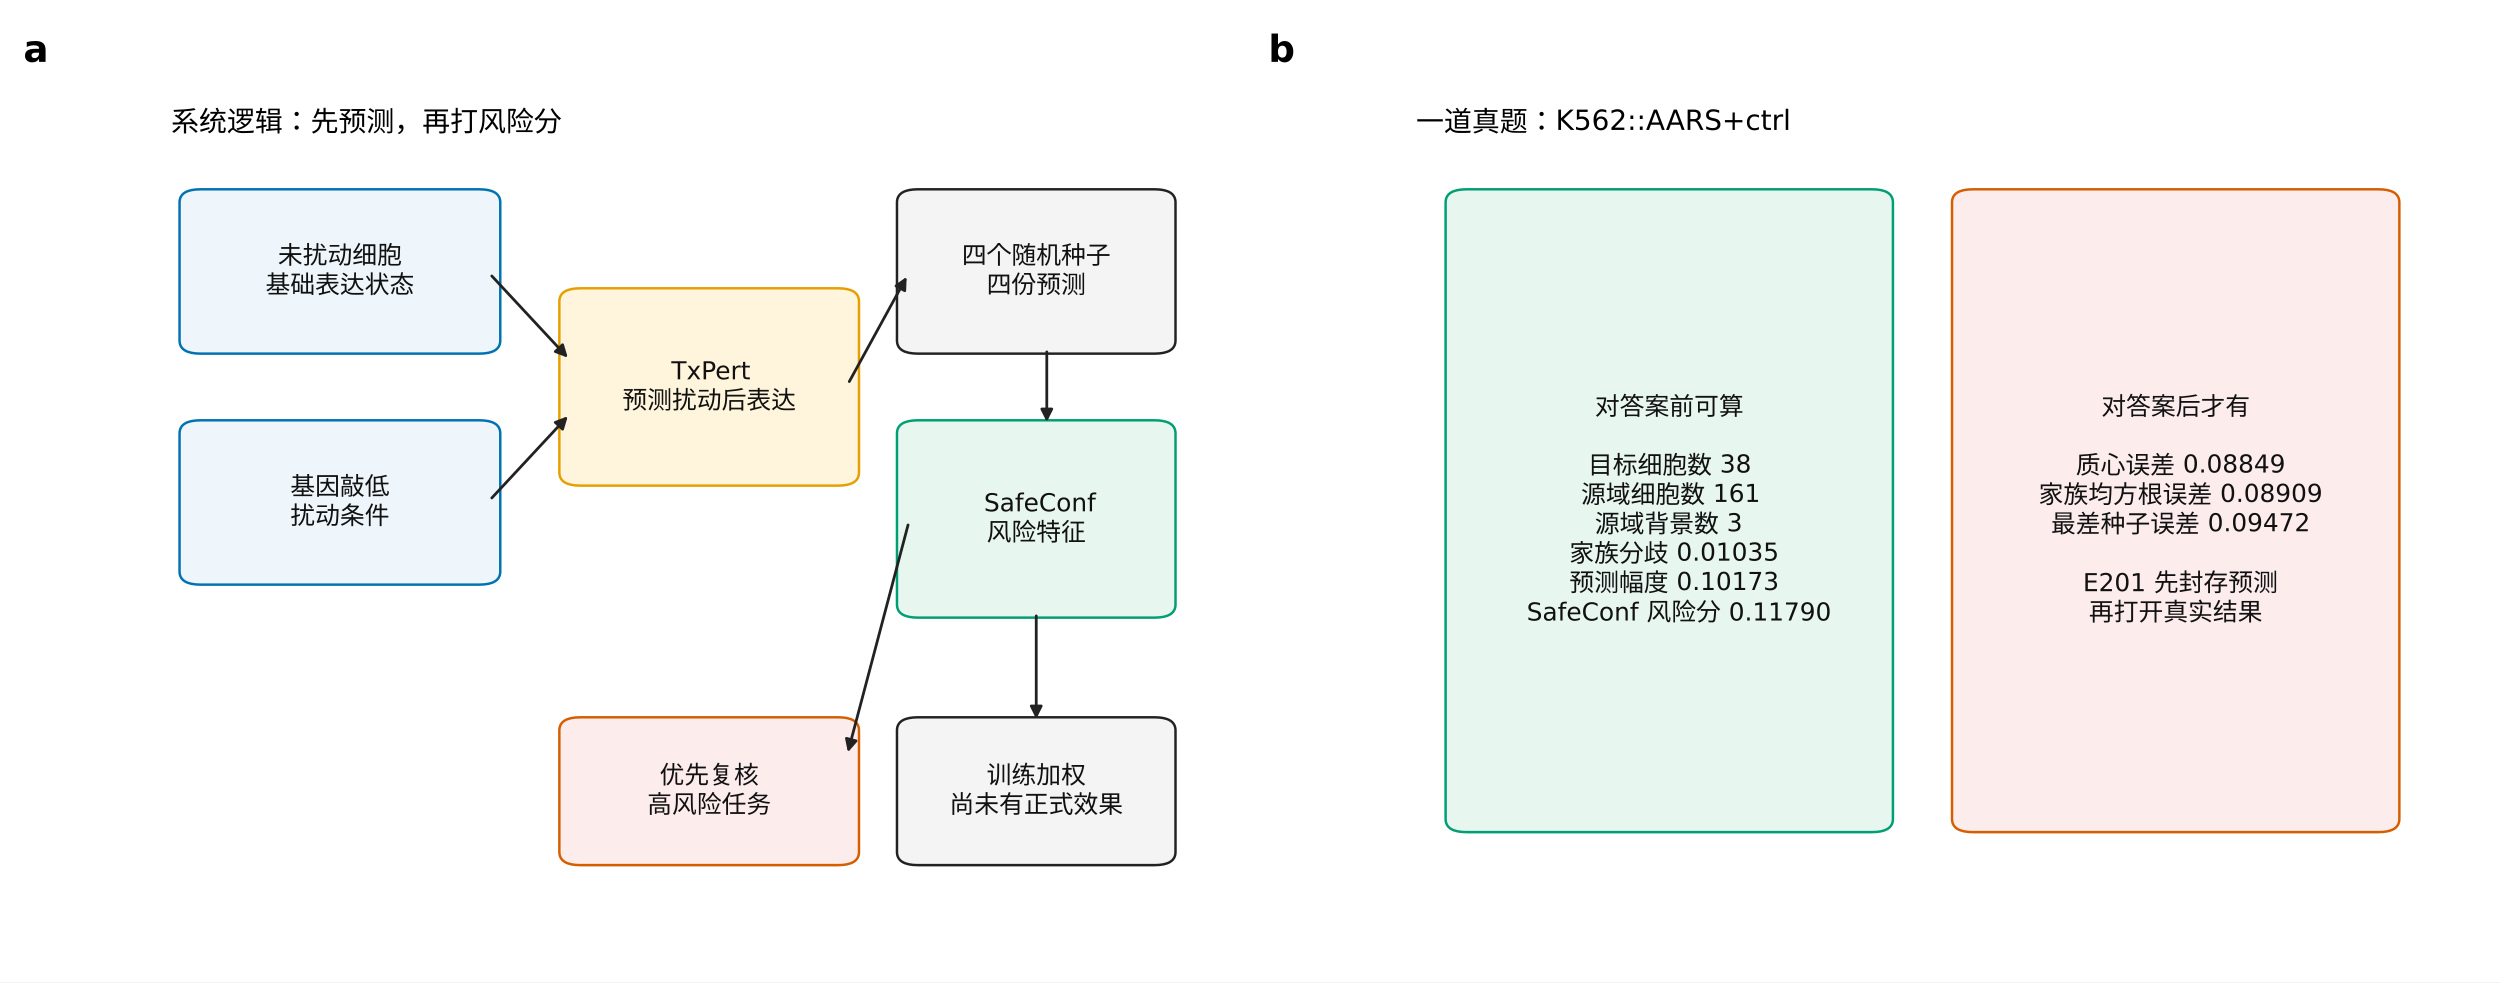
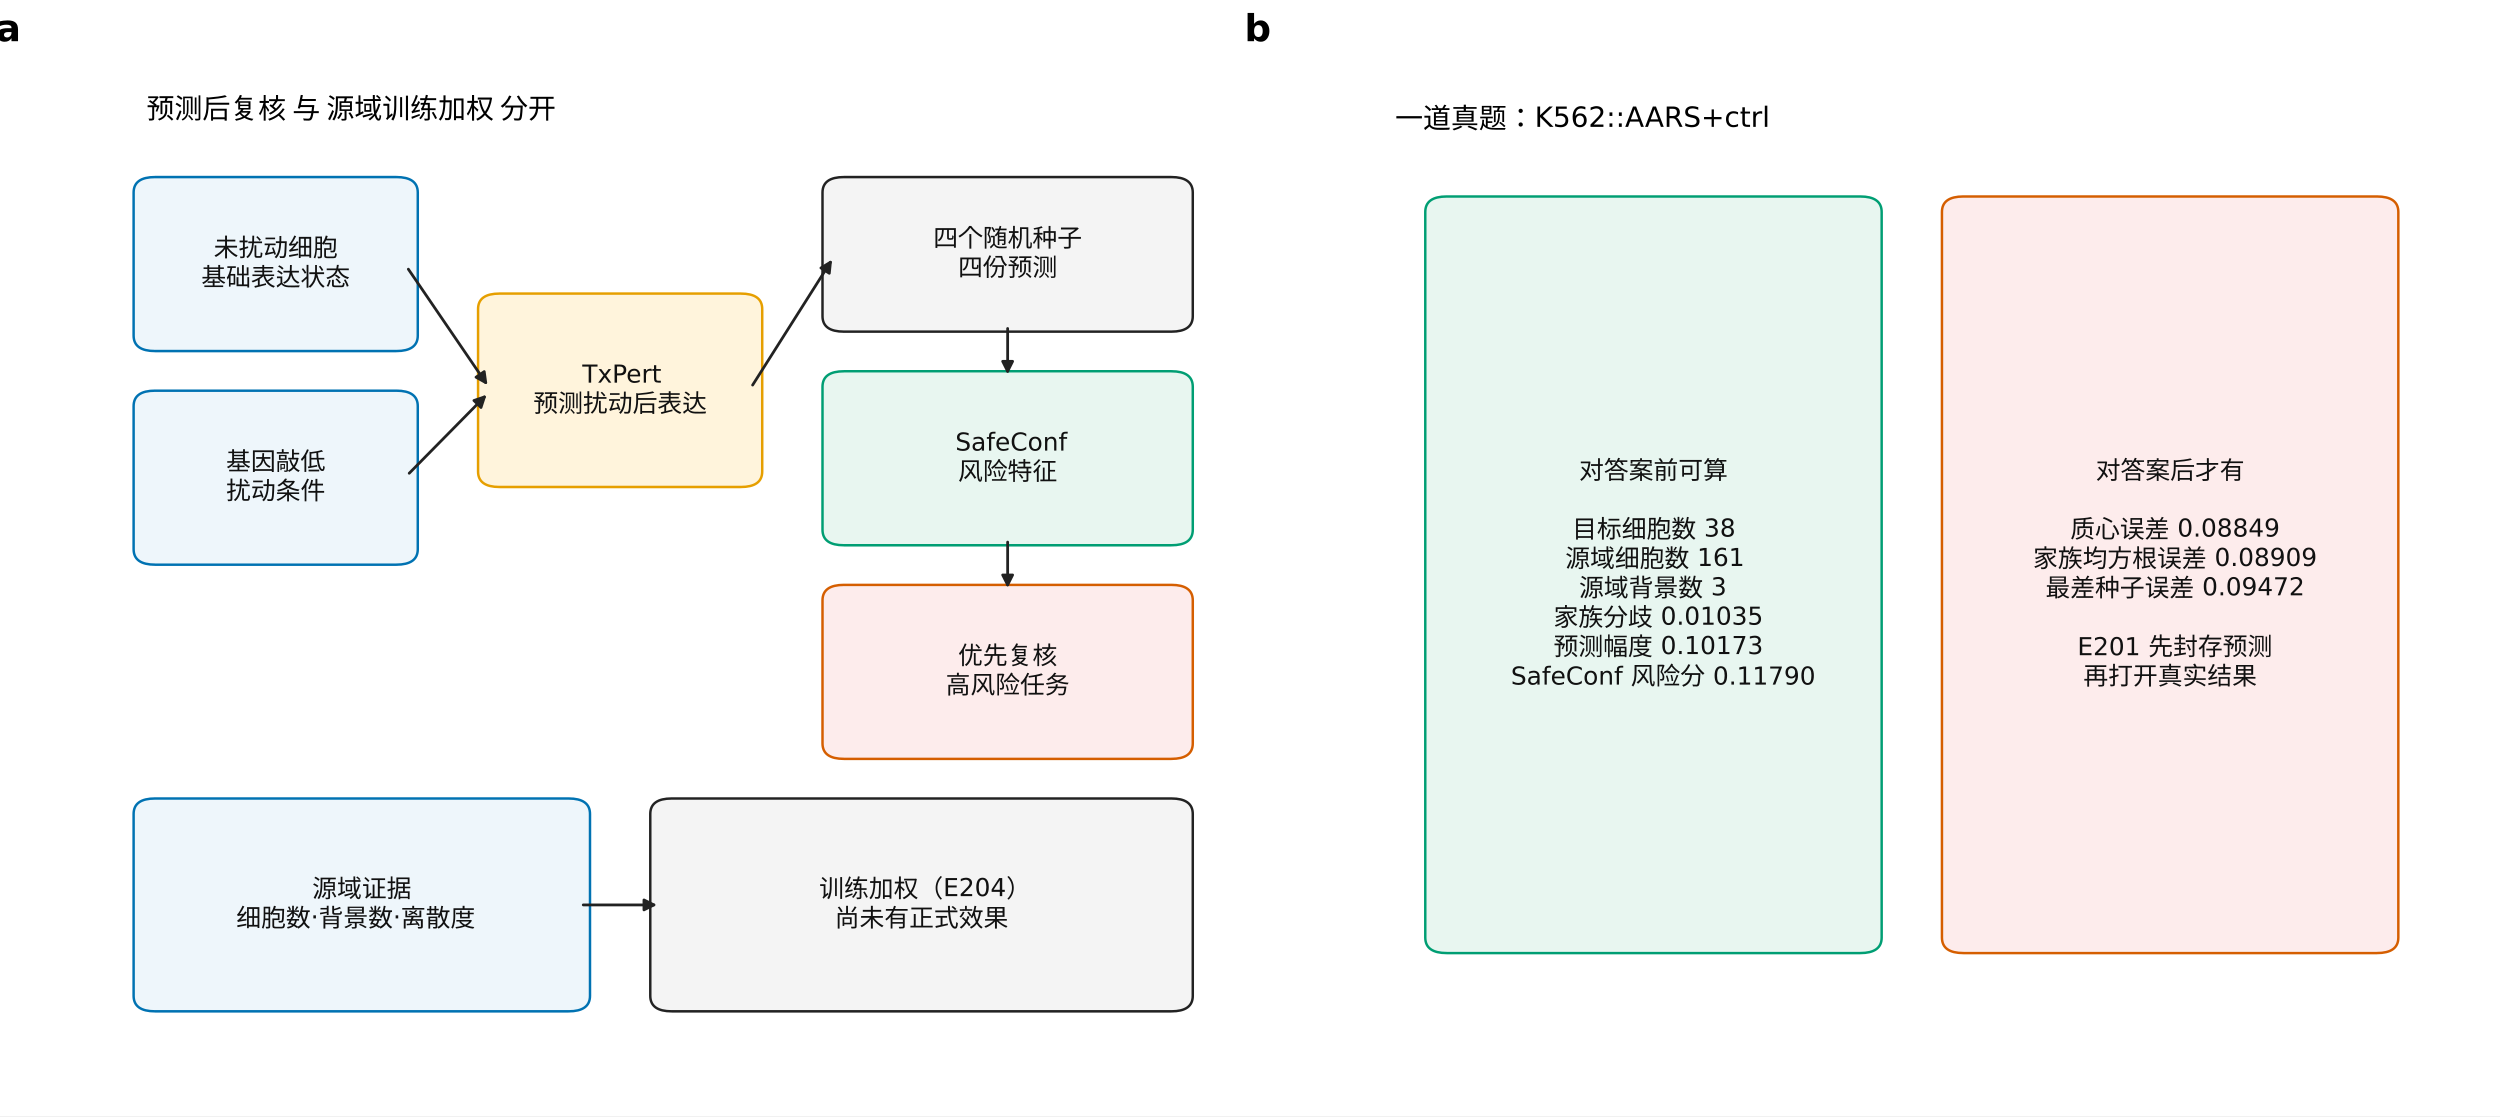
- <svg xmlns="http://www.w3.org/2000/svg" width="806.4pt" height="316.8pt" viewBox="0 0 806.4 316.8" version="1.1">
+ <svg xmlns="http://www.w3.org/2000/svg" width="806.4pt" height="360pt" viewBox="0 0 806.4 360" version="1.1">
  <defs>
    <style type="text/css">*{stroke-linejoin: round; stroke-linecap: butt}</style>
  </defs>
  <g id="figure_1">
    <g id="patch_1">
-       <path d="M 0 316.8  L 806.4 316.8  L 806.4 0  L 0 0  z " style="fill: #ffffff" />
+       <path d="M 0 360  L 806.4 360  L 806.4 0  L 0 0  z " style="fill: #ffffff" />
    </g>
    <g id="axes_1">
      <g id="patch_2">
-         <path d="M 64.719 114.068  L 154.562 114.068  Q 161.369 114.068 161.369 109.81  L 161.369 65.317  Q 161.369 61.059 154.562 61.059  L 64.719 61.059  Q 57.913 61.059 57.913 65.317  L 57.913 109.81  Q 57.913 114.068 64.719 114.068  z " clip-path="url(#pf88df13765)" style="fill: #eef6fb; stroke: #0072b2; stroke-width: 0.8; stroke-linejoin: miter" />
+         <path d="M 50.042 113.239  L 127.814 113.239  Q 134.758 113.239 134.758 108.228  L 134.758 62.124  Q 134.758 57.113 127.814 57.113  L 50.042 57.113  Q 43.098 57.113 43.098 62.124  L 43.098 108.228  Q 43.098 113.239 50.042 113.239  z " clip-path="url(#p392f9c5b22)" style="fill: #eef6fb; stroke: #0072b2; stroke-width: 0.8; stroke-linejoin: miter" />
      </g>
      <g id="patch_3">
-         <path d="M 64.719 188.58  L 154.562 188.58  Q 161.369 188.58 161.369 184.322  L 161.369 139.828  Q 161.369 135.57 154.562 135.57  L 64.719 135.57  Q 57.913 135.57 57.913 139.828  L 57.913 184.322  Q 57.913 188.58 64.719 188.58  z " clip-path="url(#pf88df13765)" style="fill: #eef6fb; stroke: #0072b2; stroke-width: 0.8; stroke-linejoin: miter" />
+         <path d="M 50.042 182.143  L 127.814 182.143  Q 134.758 182.143 134.758 177.132  L 134.758 131.028  Q 134.758 126.017 127.814 126.017  L 50.042 126.017  Q 43.098 126.017 43.098 131.028  L 43.098 177.132  Q 43.098 182.143 50.042 182.143  z " clip-path="url(#p392f9c5b22)" style="fill: #eef6fb; stroke: #0072b2; stroke-width: 0.8; stroke-linejoin: miter" />
      </g>
      <g id="patch_4">
-         <path d="M 187.233 156.646  L 270.27 156.646  Q 277.076 156.646 277.076 152.388  L 277.076 97.25  Q 277.076 92.992 270.27 92.992  L 187.233 92.992  Q 180.426 92.992 180.426 97.25  L 180.426 152.388  Q 180.426 156.646 187.233 156.646  z " clip-path="url(#pf88df13765)" style="fill: #fff4dc; stroke: #e69f00; stroke-width: 0.8; stroke-linejoin: miter" />
+         <path d="M 161.146 157.087  L 238.918 157.087  Q 245.862 157.087 245.862 152.076  L 245.862 99.708  Q 245.862 94.697 238.918 94.697  L 161.146 94.697  Q 154.202 94.697 154.202 99.708  L 154.202 152.076  Q 154.202 157.087 161.146 157.087  z " clip-path="url(#p392f9c5b22)" style="fill: #fff4dc; stroke: #e69f00; stroke-width: 0.8; stroke-linejoin: miter" />
      </g>
      <g id="patch_5">
-         <path d="M 296.134 114.068  L 372.364 114.068  Q 379.171 114.068 379.171 109.81  L 379.171 65.317  Q 379.171 61.059 372.364 61.059  L 296.134 61.059  Q 289.327 61.059 289.327 65.317  L 289.327 109.81  Q 289.327 114.068 296.134 114.068  z " clip-path="url(#pf88df13765)" style="fill: #f4f4f4; stroke: #222222; stroke-width: 0.8; stroke-linejoin: miter" />
+         <path d="M 272.25 106.975  L 377.798 106.975  Q 384.742 106.975 384.742 101.964  L 384.742 62.124  Q 384.742 57.113 377.798 57.113  L 272.25 57.113  Q 265.306 57.113 265.306 62.124  L 265.306 101.964  Q 265.306 106.975 272.25 106.975  z " clip-path="url(#p392f9c5b22)" style="fill: #f4f4f4; stroke: #222222; stroke-width: 0.8; stroke-linejoin: miter" />
      </g>
      <g id="patch_6">
-         <path d="M 296.134 199.224  L 372.364 199.224  Q 379.171 199.224 379.171 194.966  L 379.171 139.828  Q 379.171 135.57 372.364 135.57  L 296.134 135.57  Q 289.327 135.57 289.327 139.828  L 289.327 194.966  Q 289.327 199.224 296.134 199.224  z " clip-path="url(#pf88df13765)" style="fill: #e8f6f0; stroke: #009e73; stroke-width: 0.8; stroke-linejoin: miter" />
+         <path d="M 272.25 175.879  L 377.798 175.879  Q 384.742 175.879 384.742 170.868  L 384.742 124.764  Q 384.742 119.753 377.798 119.753  L 272.25 119.753  Q 265.306 119.753 265.306 124.764  L 265.306 170.868  Q 265.306 175.879 272.25 175.879  z " clip-path="url(#p392f9c5b22)" style="fill: #e8f6f0; stroke: #009e73; stroke-width: 0.8; stroke-linejoin: miter" />
      </g>
      <g id="patch_7">
-         <path d="M 187.233 279.058  L 270.27 279.058  Q 277.076 279.058 277.076 274.8  L 277.076 235.628  Q 277.076 231.37 270.27 231.37  L 187.233 231.37  Q 180.426 231.37 180.426 235.628  L 180.426 274.8  Q 180.426 279.058 187.233 279.058  z " clip-path="url(#pf88df13765)" style="fill: #fdecec; stroke: #d55e00; stroke-width: 0.8; stroke-linejoin: miter" />
+         <path d="M 272.25 244.783  L 377.798 244.783  Q 384.742 244.783 384.742 239.772  L 384.742 193.668  Q 384.742 188.657 377.798 188.657  L 272.25 188.657  Q 265.306 188.657 265.306 193.668  L 265.306 239.772  Q 265.306 244.783 272.25 244.783  z " clip-path="url(#p392f9c5b22)" style="fill: #fdecec; stroke: #d55e00; stroke-width: 0.8; stroke-linejoin: miter" />
      </g>
      <g id="patch_8">
-         <path d="M 296.134 279.058  L 372.364 279.058  Q 379.171 279.058 379.171 274.8  L 379.171 235.628  Q 379.171 231.37 372.364 231.37  L 296.134 231.37  Q 289.327 231.37 289.327 235.628  L 289.327 274.8  Q 289.327 279.058 296.134 279.058  z " clip-path="url(#pf88df13765)" style="fill: #f4f4f4; stroke: #222222; stroke-width: 0.8; stroke-linejoin: miter" />
+         <path d="M 50.042 326.215  L 183.366 326.215  Q 190.31 326.215 190.31 321.204  L 190.31 262.572  Q 190.31 257.561 183.366 257.561  L 50.042 257.561  Q 43.098 257.561 43.098 262.572  L 43.098 321.204  Q 43.098 326.215 50.042 326.215  z " clip-path="url(#p392f9c5b22)" style="fill: #eef6fb; stroke: #0072b2; stroke-width: 0.8; stroke-linejoin: miter" />
      </g>
      <g id="patch_9">
-         <path d="M 158.644 89.025  Q 170.897 102.199 182.464 114.636  " clip-path="url(#pf88df13765)" style="fill: none; stroke: #222222; stroke-width: 0.9; stroke-linecap: round" />
-         <path d="M 181.456 111.203  L 182.464 114.636  L 179.113 113.382  z " clip-path="url(#pf88df13765)" style="fill: #222222; stroke: #222222; stroke-width: 0.9; stroke-linecap: round" />
+         <path d="M 216.698 326.215  L 377.798 326.215  Q 384.742 326.215 384.742 321.204  L 384.742 262.572  Q 384.742 257.561 377.798 257.561  L 216.698 257.561  Q 209.754 257.561 209.754 262.572  L 209.754 321.204  Q 209.754 326.215 216.698 326.215  z " clip-path="url(#p392f9c5b22)" style="fill: #f4f4f4; stroke: #222222; stroke-width: 0.8; stroke-linejoin: miter" />
      </g>
      <g id="patch_10">
-         <path d="M 158.644 160.613  Q 170.897 147.44 182.464 135.003  " clip-path="url(#pf88df13765)" style="fill: none; stroke: #222222; stroke-width: 0.9; stroke-linecap: round" />
-         <path d="M 179.113 136.256  L 182.464 135.003  L 181.456 138.435  z " clip-path="url(#pf88df13765)" style="fill: #222222; stroke: #222222; stroke-width: 0.9; stroke-linecap: round" />
+         <path d="M 131.719 86.829  Q 144.48 105.534 156.674 123.408  " clip-path="url(#p392f9c5b22)" style="fill: none; stroke: #222222; stroke-width: 0.9; stroke-linecap: round" />
+         <path d="M 156.192 119.863  L 156.674 123.408  L 153.549 121.667  z " clip-path="url(#p392f9c5b22)" style="fill: #222222; stroke: #222222; stroke-width: 0.9; stroke-linecap: round" />
      </g>
      <g id="patch_11">
-         <path d="M 273.953 123.066  Q 283.201 106.192 291.966 90.201  " clip-path="url(#pf88df13765)" style="fill: none; stroke: #222222; stroke-width: 0.9; stroke-linecap: round" />
-         <path d="M 289.025 92.238  L 291.966 90.201  L 291.831 93.776  z " clip-path="url(#pf88df13765)" style="fill: #222222; stroke: #222222; stroke-width: 0.9; stroke-linecap: round" />
+         <path d="M 131.999 152.652  Q 144.48 139.986 156.255 128.036  " clip-path="url(#p392f9c5b22)" style="fill: none; stroke: #222222; stroke-width: 0.9; stroke-linecap: round" />
+         <path d="M 152.869 129.193  L 156.255 128.036  L 155.149 131.439  z " clip-path="url(#p392f9c5b22)" style="fill: #222222; stroke: #222222; stroke-width: 0.9; stroke-linecap: round" />
      </g>
      <g id="patch_12">
-         <path d="M 337.652 113.511  Q 337.652 124.819 337.652 135.121  " clip-path="url(#pf88df13765)" style="fill: none; stroke: #222222; stroke-width: 0.9; stroke-linecap: round" />
-         <path d="M 339.252 131.921  L 337.652 135.121  L 336.052 131.921  z " clip-path="url(#pf88df13765)" style="fill: #222222; stroke: #222222; stroke-width: 0.9; stroke-linecap: round" />
+         <path d="M 242.766 124.203  Q 255.583 103.969 267.863 84.585  " clip-path="url(#p392f9c5b22)" style="fill: none; stroke: #222222; stroke-width: 0.9; stroke-linecap: round" />
+         <path d="M 264.799 86.432  L 267.863 84.585  L 267.502 88.144  z " clip-path="url(#p392f9c5b22)" style="fill: #222222; stroke: #222222; stroke-width: 0.9; stroke-linecap: round" />
      </g>
      <g id="patch_13">
-         <path d="M 292.899 169.333  Q 283.201 205.985 273.761 241.664  " clip-path="url(#pf88df13765)" style="fill: none; stroke: #222222; stroke-width: 0.9; stroke-linecap: round" />
-         <path d="M 276.126 238.979  L 273.761 241.664  L 273.033 238.161  z " clip-path="url(#pf88df13765)" style="fill: #222222; stroke: #222222; stroke-width: 0.9; stroke-linecap: round" />
+         <path d="M 325.024 105.964  Q 325.024 113.363 325.024 119.757  " clip-path="url(#p392f9c5b22)" style="fill: none; stroke: #222222; stroke-width: 0.9; stroke-linecap: round" />
+         <path d="M 326.624 116.557  L 325.024 119.757  L 323.424 116.557  z " clip-path="url(#p392f9c5b22)" style="fill: #222222; stroke: #222222; stroke-width: 0.9; stroke-linecap: round" />
      </g>
      <g id="patch_14">
-         <path d="M 334.249 198.666  Q 334.249 215.295 334.249 230.917  " clip-path="url(#pf88df13765)" style="fill: none; stroke: #222222; stroke-width: 0.9; stroke-linecap: round" />
-         <path d="M 335.849 227.717  L 334.249 230.917  L 332.649 227.717  z " clip-path="url(#pf88df13765)" style="fill: #222222; stroke: #222222; stroke-width: 0.9; stroke-linecap: round" />
+         <path d="M 325.024 174.868  Q 325.024 182.267 325.024 188.661  " clip-path="url(#p392f9c5b22)" style="fill: none; stroke: #222222; stroke-width: 0.9; stroke-linecap: round" />
+         <path d="M 326.624 185.461  L 325.024 188.661  L 323.424 185.461  z " clip-path="url(#p392f9c5b22)" style="fill: #222222; stroke: #222222; stroke-width: 0.9; stroke-linecap: round" />
+       </g>
+       <g id="patch_15">
+         <path d="M 188.141 291.888  Q 200.031 291.888 210.916 291.888  " clip-path="url(#p392f9c5b22)" style="fill: none; stroke: #222222; stroke-width: 0.9; stroke-linecap: round" />
+         <path d="M 207.716 290.288  L 210.916 291.888  L 207.716 293.488  z " clip-path="url(#p392f9c5b22)" style="fill: #222222; stroke: #222222; stroke-width: 0.9; stroke-linecap: round" />
      </g>
      <g id="text_1">
-         <text style="font-weight: 700; font-size: 12px; font-family: 'DejaVu Sans', 'Bitstream Vera Sans', 'Computer Modern Sans Serif', 'Lucida Grande', 'Verdana', 'Geneva', 'Lucid', 'Arial', 'Helvetica', 'Avant Garde', sans-serif; text-anchor: start" x="7.546" y="19.942" transform="rotate(-0 7.546128 19.94229)">a</text>
+         <text style="font-weight: 700; font-size: 12px; font-family: 'DejaVu Sans', 'Bitstream Vera Sans', 'Computer Modern Sans Serif', 'Lucida Grande', 'Verdana', 'Geneva', 'Lucid', 'Arial', 'Helvetica', 'Avant Garde', sans-serif; text-anchor: start" x="-1.344" y="13.295" transform="rotate(-0 -1.344 13.29525)">a</text>
      </g>
      <g id="text_2">
-         <text style="font-size: 9px; font-family: 'DejaVu Sans', 'Bitstream Vera Sans', 'Computer Modern Sans Serif', 'Lucida Grande', 'Verdana', 'Geneva', 'Lucid', 'Arial', 'Helvetica', 'Avant Garde', sans-serif; text-anchor: start" x="55.19" y="42.324" transform="rotate(-0 55.19031 42.32448)">系统逻辑：先预测，再打风险分</text>
+         <text style="font-size: 9px; font-family: 'DejaVu Sans', 'Bitstream Vera Sans', 'Computer Modern Sans Serif', 'Lucida Grande', 'Verdana', 'Geneva', 'Lucid', 'Arial', 'Helvetica', 'Avant Garde', sans-serif; text-anchor: start" x="47.264" y="38.196" transform="rotate(-0 47.264 38.196)">预测后复核 与 源域训练加权 分开</text>
      </g>
      <g id="text_3">
-         <text style="font-size: 8px; font-family: 'DejaVu Sans', 'Bitstream Vera Sans', 'Computer Modern Sans Serif', 'Lucida Grande', 'Verdana', 'Geneva', 'Lucid', 'Arial', 'Helvetica', 'Avant Garde', sans-serif; fill: #111111" transform="translate(89.64081 85.09427)">未扰动细胞</text>
-         <text style="font-size: 8px; font-family: 'DejaVu Sans', 'Bitstream Vera Sans', 'Computer Modern Sans Serif', 'Lucida Grande', 'Verdana', 'Geneva', 'Lucid', 'Arial', 'Helvetica', 'Avant Garde', sans-serif; fill: #111111" transform="translate(85.64081 94.56777)">基础表达状态</text>
+         <text style="font-size: 8px; font-family: 'DejaVu Sans', 'Bitstream Vera Sans', 'Computer Modern Sans Serif', 'Lucida Grande', 'Verdana', 'Geneva', 'Lucid', 'Arial', 'Helvetica', 'Avant Garde', sans-serif; fill: #111111" transform="translate(68.928 82.70675)">未扰动细胞</text>
+         <text style="font-size: 8px; font-family: 'DejaVu Sans', 'Bitstream Vera Sans', 'Computer Modern Sans Serif', 'Lucida Grande', 'Verdana', 'Geneva', 'Lucid', 'Arial', 'Helvetica', 'Avant Garde', sans-serif; fill: #111111" transform="translate(64.928 92.18025)">基础表达状态</text>
      </g>
      <g id="text_4">
-         <text style="font-size: 8px; font-family: 'DejaVu Sans', 'Bitstream Vera Sans', 'Computer Modern Sans Serif', 'Lucida Grande', 'Verdana', 'Geneva', 'Lucid', 'Arial', 'Helvetica', 'Avant Garde', sans-serif; fill: #111111" transform="translate(93.64081 159.6056)">基因敲低</text>
-         <text style="font-size: 8px; font-family: 'DejaVu Sans', 'Bitstream Vera Sans', 'Computer Modern Sans Serif', 'Lucida Grande', 'Verdana', 'Geneva', 'Lucid', 'Arial', 'Helvetica', 'Avant Garde', sans-serif; fill: #111111" transform="translate(93.64081 169.0791)">扰动条件</text>
+         <text style="font-size: 8px; font-family: 'DejaVu Sans', 'Bitstream Vera Sans', 'Computer Modern Sans Serif', 'Lucida Grande', 'Verdana', 'Geneva', 'Lucid', 'Arial', 'Helvetica', 'Avant Garde', sans-serif; fill: #111111" transform="translate(72.928 151.6107)">基因敲低</text>
+         <text style="font-size: 8px; font-family: 'DejaVu Sans', 'Bitstream Vera Sans', 'Computer Modern Sans Serif', 'Lucida Grande', 'Verdana', 'Geneva', 'Lucid', 'Arial', 'Helvetica', 'Avant Garde', sans-serif; fill: #111111" transform="translate(72.928 161.0842)">扰动条件</text>
      </g>
      <g id="text_5">
-         <text style="font-size: 8px; font-family: 'DejaVu Sans', 'Bitstream Vera Sans', 'Computer Modern Sans Serif', 'Lucida Grande', 'Verdana', 'Geneva', 'Lucid', 'Arial', 'Helvetica', 'Avant Garde', sans-serif; fill: #111111" transform="translate(216.555 122.35)">TxPert</text>
-         <text style="font-size: 8px; font-family: 'DejaVu Sans', 'Bitstream Vera Sans', 'Computer Modern Sans Serif', 'Lucida Grande', 'Verdana', 'Geneva', 'Lucid', 'Arial', 'Helvetica', 'Avant Garde', sans-serif; fill: #111111" transform="translate(200.7513 131.8235)">预测扰动后表达</text>
+         <text style="font-size: 8px; font-family: 'DejaVu Sans', 'Bitstream Vera Sans', 'Computer Modern Sans Serif', 'Lucida Grande', 'Verdana', 'Geneva', 'Lucid', 'Arial', 'Helvetica', 'Avant Garde', sans-serif; fill: #111111" transform="translate(187.8357 123.4227)">TxPert</text>
+         <text style="font-size: 8px; font-family: 'DejaVu Sans', 'Bitstream Vera Sans', 'Computer Modern Sans Serif', 'Lucida Grande', 'Verdana', 'Geneva', 'Lucid', 'Arial', 'Helvetica', 'Avant Garde', sans-serif; fill: #111111" transform="translate(172.032 132.8963)">预测扰动后表达</text>
      </g>
      <g id="text_6">
-         <text style="font-size: 8px; font-family: 'DejaVu Sans', 'Bitstream Vera Sans', 'Computer Modern Sans Serif', 'Lucida Grande', 'Verdana', 'Geneva', 'Lucid', 'Arial', 'Helvetica', 'Avant Garde', sans-serif; fill: #111111" transform="translate(310.2491 85.09427)">四个随机种子</text>
-         <text style="font-size: 8px; font-family: 'DejaVu Sans', 'Bitstream Vera Sans', 'Computer Modern Sans Serif', 'Lucida Grande', 'Verdana', 'Geneva', 'Lucid', 'Arial', 'Helvetica', 'Avant Garde', sans-serif; fill: #111111" transform="translate(318.2491 94.56777)">四份预测</text>
+         <text style="font-size: 8px; font-family: 'DejaVu Sans', 'Bitstream Vera Sans', 'Computer Modern Sans Serif', 'Lucida Grande', 'Verdana', 'Geneva', 'Lucid', 'Arial', 'Helvetica', 'Avant Garde', sans-serif; fill: #111111" transform="translate(301.024 79.57475)">四个随机种子</text>
+         <text style="font-size: 8px; font-family: 'DejaVu Sans', 'Bitstream Vera Sans', 'Computer Modern Sans Serif', 'Lucida Grande', 'Verdana', 'Geneva', 'Lucid', 'Arial', 'Helvetica', 'Avant Garde', sans-serif; fill: #111111" transform="translate(309.024 89.04825)">四份预测</text>
      </g>
      <g id="text_7">
-         <text style="font-size: 8px; font-family: 'DejaVu Sans', 'Bitstream Vera Sans', 'Computer Modern Sans Serif', 'Lucida Grande', 'Verdana', 'Geneva', 'Lucid', 'Arial', 'Helvetica', 'Avant Garde', sans-serif; fill: #111111" transform="translate(317.3816 164.9279)">SafeConf</text>
-         <text style="font-size: 8px; font-family: 'DejaVu Sans', 'Bitstream Vera Sans', 'Computer Modern Sans Serif', 'Lucida Grande', 'Verdana', 'Geneva', 'Lucid', 'Arial', 'Helvetica', 'Avant Garde', sans-serif; fill: #111111" transform="translate(318.2491 174.4014)">风险特征</text>
+         <text style="font-size: 8px; font-family: 'DejaVu Sans', 'Bitstream Vera Sans', 'Computer Modern Sans Serif', 'Lucida Grande', 'Verdana', 'Geneva', 'Lucid', 'Arial', 'Helvetica', 'Avant Garde', sans-serif; fill: #111111" transform="translate(308.1565 145.3467)">SafeConf</text>
+         <text style="font-size: 8px; font-family: 'DejaVu Sans', 'Bitstream Vera Sans', 'Computer Modern Sans Serif', 'Lucida Grande', 'Verdana', 'Geneva', 'Lucid', 'Arial', 'Helvetica', 'Avant Garde', sans-serif; fill: #111111" transform="translate(309.024 154.8202)">风险特征</text>
      </g>
      <g id="text_8">
-         <text style="font-size: 8px; font-family: 'DejaVu Sans', 'Bitstream Vera Sans', 'Computer Modern Sans Serif', 'Lucida Grande', 'Verdana', 'Geneva', 'Lucid', 'Arial', 'Helvetica', 'Avant Garde', sans-serif; fill: #111111" transform="translate(212.7513 252.7448)">优先复核</text>
-         <text style="font-size: 8px; font-family: 'DejaVu Sans', 'Bitstream Vera Sans', 'Computer Modern Sans Serif', 'Lucida Grande', 'Verdana', 'Geneva', 'Lucid', 'Arial', 'Helvetica', 'Avant Garde', sans-serif; fill: #111111" transform="translate(208.7513 262.2183)">高风险任务</text>
+         <text style="font-size: 8px; font-family: 'DejaVu Sans', 'Bitstream Vera Sans', 'Computer Modern Sans Serif', 'Lucida Grande', 'Verdana', 'Geneva', 'Lucid', 'Arial', 'Helvetica', 'Avant Garde', sans-serif; fill: #111111" transform="translate(309.024 214.2508)">优先复核</text>
+         <text style="font-size: 8px; font-family: 'DejaVu Sans', 'Bitstream Vera Sans', 'Computer Modern Sans Serif', 'Lucida Grande', 'Verdana', 'Geneva', 'Lucid', 'Arial', 'Helvetica', 'Avant Garde', sans-serif; fill: #111111" transform="translate(305.024 223.7243)">高风险任务</text>
      </g>
      <g id="text_9">
-         <text style="font-size: 8px; font-family: 'DejaVu Sans', 'Bitstream Vera Sans', 'Computer Modern Sans Serif', 'Lucida Grande', 'Verdana', 'Geneva', 'Lucid', 'Arial', 'Helvetica', 'Avant Garde', sans-serif; fill: #111111" transform="translate(318.2491 252.7448)">训练加权</text>
-         <text style="font-size: 8px; font-family: 'DejaVu Sans', 'Bitstream Vera Sans', 'Computer Modern Sans Serif', 'Lucida Grande', 'Verdana', 'Geneva', 'Lucid', 'Arial', 'Helvetica', 'Avant Garde', sans-serif; fill: #111111" transform="translate(306.2491 262.2183)">尚未有正式效果</text>
+         <text style="font-size: 8px; font-family: 'DejaVu Sans', 'Bitstream Vera Sans', 'Computer Modern Sans Serif', 'Lucida Grande', 'Verdana', 'Geneva', 'Lucid', 'Arial', 'Helvetica', 'Avant Garde', sans-serif; fill: #111111" transform="translate(100.704 289.4187)">源域证据</text>
+         <text style="font-size: 8px; font-family: 'DejaVu Sans', 'Bitstream Vera Sans', 'Computer Modern Sans Serif', 'Lucida Grande', 'Verdana', 'Geneva', 'Lucid', 'Arial', 'Helvetica', 'Avant Garde', sans-serif; fill: #111111" transform="translate(76.2165 298.8922)">细胞数·背景数·离散度</text>
+       </g>
+       <g id="text_10">
+         <text style="font-size: 8px; font-family: 'DejaVu Sans', 'Bitstream Vera Sans', 'Computer Modern Sans Serif', 'Lucida Grande', 'Verdana', 'Geneva', 'Lucid', 'Arial', 'Helvetica', 'Avant Garde', sans-serif; fill: #111111" transform="translate(264.2317 289.4187)">训练加权（E204）</text>
+         <text style="font-size: 8px; font-family: 'DejaVu Sans', 'Bitstream Vera Sans', 'Computer Modern Sans Serif', 'Lucida Grande', 'Verdana', 'Geneva', 'Lucid', 'Arial', 'Helvetica', 'Avant Garde', sans-serif; fill: #111111" transform="translate(269.248 298.8922)">尚未有正式效果</text>
      </g>
    </g>
    <g id="axes_2">
-       <g id="patch_15">
-         <path d="M 473.098 268.413  L 603.779 268.413  Q 610.585 268.413 610.585 264.155  L 610.585 65.317  Q 610.585 61.059 603.779 61.059  L 473.098 61.059  Q 466.292 61.059 466.292 65.317  L 466.292 264.155  Q 466.292 268.413 473.098 268.413  z " clip-path="url(#pa41d3e15de)" style="fill: #e8f6f0; stroke: #009e73; stroke-width: 0.8; stroke-linejoin: miter" />
+       <g id="patch_16">
+         <path d="M 466.682 307.423  L 600.006 307.423  Q 606.95 307.423 606.95 302.412  L 606.95 68.388  Q 606.95 63.377 600.006 63.377  L 466.682 63.377  Q 459.738 63.377 459.738 68.388  L 459.738 302.412  Q 459.738 307.423 466.682 307.423  z " clip-path="url(#pf37a0aeeda)" style="fill: #e8f6f0; stroke: #009e73; stroke-width: 0.8; stroke-linejoin: miter" />
      </g>
-       <g id="patch_16">
-         <path d="M 636.449 268.413  L 767.131 268.413  Q 773.937 268.413 773.937 264.155  L 773.937 65.317  Q 773.937 61.059 767.131 61.059  L 636.449 61.059  Q 629.643 61.059 629.643 65.317  L 629.643 264.155  Q 629.643 268.413 636.449 268.413  z " clip-path="url(#pa41d3e15de)" style="fill: #fdecec; stroke: #d55e00; stroke-width: 0.8; stroke-linejoin: miter" />
-       </g>
-       <g id="text_10">
-         <text style="font-weight: 700; font-size: 12px; font-family: 'DejaVu Sans', 'Bitstream Vera Sans', 'Computer Modern Sans Serif', 'Lucida Grande', 'Verdana', 'Geneva', 'Lucid', 'Arial', 'Helvetica', 'Avant Garde', sans-serif; text-anchor: start" x="409.119" y="19.942" transform="rotate(-0 409.1185 19.94229)">b</text>
+       <g id="patch_17">
+         <path d="M 633.338 307.423  L 766.662 307.423  Q 773.606 307.423 773.606 302.412  L 773.606 68.388  Q 773.606 63.377 766.662 63.377  L 633.338 63.377  Q 626.394 63.377 626.394 68.388  L 626.394 302.412  Q 626.394 307.423 633.338 307.423  z " clip-path="url(#pf37a0aeeda)" style="fill: #fdecec; stroke: #d55e00; stroke-width: 0.8; stroke-linejoin: miter" />
      </g>
      <g id="text_11">
-         <text style="font-size: 9px; font-family: 'DejaVu Sans', 'Bitstream Vera Sans', 'Computer Modern Sans Serif', 'Lucida Grande', 'Verdana', 'Geneva', 'Lucid', 'Arial', 'Helvetica', 'Avant Garde', sans-serif; text-anchor: start" x="456.763" y="42.324" transform="rotate(-0 456.7627 42.32448)">一道真题：K562::AARS+ctrl</text>
+         <text style="font-weight: 700; font-size: 12px; font-family: 'DejaVu Sans', 'Bitstream Vera Sans', 'Computer Modern Sans Serif', 'Lucida Grande', 'Verdana', 'Geneva', 'Lucid', 'Arial', 'Helvetica', 'Avant Garde', sans-serif; text-anchor: start" x="401.408" y="13.295" transform="rotate(-0 401.408 13.29525)">b</text>
      </g>
      <g id="text_12">
-         <text style="font-size: 8px; font-family: 'DejaVu Sans', 'Bitstream Vera Sans', 'Computer Modern Sans Serif', 'Lucida Grande', 'Verdana', 'Geneva', 'Lucid', 'Arial', 'Helvetica', 'Avant Garde', sans-serif; fill: #111111" transform="translate(514.4385 133.8462)">对答案前可算</text>
-         <text style="font-size: 8px; font-family: 'DejaVu Sans', 'Bitstream Vera Sans', 'Computer Modern Sans Serif', 'Lucida Grande', 'Verdana', 'Geneva', 'Lucid', 'Arial', 'Helvetica', 'Avant Garde', sans-serif; fill: #111111" transform="translate(538.4385 143.3197)" />
-         <text style="font-size: 8px; font-family: 'DejaVu Sans', 'Bitstream Vera Sans', 'Computer Modern Sans Serif', 'Lucida Grande', 'Verdana', 'Geneva', 'Lucid', 'Arial', 'Helvetica', 'Avant Garde', sans-serif; fill: #111111" transform="translate(512.206 152.7933)">目标细胞数  38</text>
-         <text style="font-size: 8px; font-family: 'DejaVu Sans', 'Bitstream Vera Sans', 'Computer Modern Sans Serif', 'Lucida Grande', 'Verdana', 'Geneva', 'Lucid', 'Arial', 'Helvetica', 'Avant Garde', sans-serif; fill: #111111" transform="translate(509.986 162.2668)">源域细胞数  161</text>
-         <text style="font-size: 8px; font-family: 'DejaVu Sans', 'Bitstream Vera Sans', 'Computer Modern Sans Serif', 'Lucida Grande', 'Verdana', 'Geneva', 'Lucid', 'Arial', 'Helvetica', 'Avant Garde', sans-serif; fill: #111111" transform="translate(514.426 171.7403)">源域背景数  3</text>
-         <text style="font-size: 8px; font-family: 'DejaVu Sans', 'Bitstream Vera Sans', 'Computer Modern Sans Serif', 'Lucida Grande', 'Verdana', 'Geneva', 'Lucid', 'Arial', 'Helvetica', 'Avant Garde', sans-serif; fill: #111111" transform="translate(506.2141 181.2138)">家族分歧  0.01035</text>
-         <text style="font-size: 8px; font-family: 'DejaVu Sans', 'Bitstream Vera Sans', 'Computer Modern Sans Serif', 'Lucida Grande', 'Verdana', 'Geneva', 'Lucid', 'Arial', 'Helvetica', 'Avant Garde', sans-serif; fill: #111111" transform="translate(506.2141 190.6873)">预测幅度  0.10173</text>
-         <text style="font-size: 8px; font-family: 'DejaVu Sans', 'Bitstream Vera Sans', 'Computer Modern Sans Serif', 'Lucida Grande', 'Verdana', 'Geneva', 'Lucid', 'Arial', 'Helvetica', 'Avant Garde', sans-serif; fill: #111111" transform="translate(492.4503 200.1608)">SafeConf 风险分  0.11790</text>
+         <text style="font-size: 9px; font-family: 'DejaVu Sans', 'Bitstream Vera Sans', 'Computer Modern Sans Serif', 'Lucida Grande', 'Verdana', 'Geneva', 'Lucid', 'Arial', 'Helvetica', 'Avant Garde', sans-serif; text-anchor: start" x="450.016" y="41.328" transform="rotate(-0 450.016 41.328)">一道真题：K562::AARS+ctrl</text>
      </g>
      <g id="text_13">
-         <text style="font-size: 8px; font-family: 'DejaVu Sans', 'Bitstream Vera Sans', 'Computer Modern Sans Serif', 'Lucida Grande', 'Verdana', 'Geneva', 'Lucid', 'Arial', 'Helvetica', 'Avant Garde', sans-serif; fill: #111111" transform="translate(677.7899 133.8462)">对答案后才有</text>
-         <text style="font-size: 8px; font-family: 'DejaVu Sans', 'Bitstream Vera Sans', 'Computer Modern Sans Serif', 'Lucida Grande', 'Verdana', 'Geneva', 'Lucid', 'Arial', 'Helvetica', 'Avant Garde', sans-serif; fill: #111111" transform="translate(701.7899 143.3197)" />
-         <text style="font-size: 8px; font-family: 'DejaVu Sans', 'Bitstream Vera Sans', 'Computer Modern Sans Serif', 'Lucida Grande', 'Verdana', 'Geneva', 'Lucid', 'Arial', 'Helvetica', 'Avant Garde', sans-serif; fill: #111111" transform="translate(669.5656 152.7933)">质心误差  0.08849</text>
-         <text style="font-size: 8px; font-family: 'DejaVu Sans', 'Bitstream Vera Sans', 'Computer Modern Sans Serif', 'Lucida Grande', 'Verdana', 'Geneva', 'Lucid', 'Arial', 'Helvetica', 'Avant Garde', sans-serif; fill: #111111" transform="translate(657.5656 162.2668)">家族均方根误差  0.08909</text>
-         <text style="font-size: 8px; font-family: 'DejaVu Sans', 'Bitstream Vera Sans', 'Computer Modern Sans Serif', 'Lucida Grande', 'Verdana', 'Geneva', 'Lucid', 'Arial', 'Helvetica', 'Avant Garde', sans-serif; fill: #111111" transform="translate(661.5656 171.7403)">最差种子误差  0.09472</text>
-         <text style="font-size: 8px; font-family: 'DejaVu Sans', 'Bitstream Vera Sans', 'Computer Modern Sans Serif', 'Lucida Grande', 'Verdana', 'Geneva', 'Lucid', 'Arial', 'Helvetica', 'Avant Garde', sans-serif; fill: #111111" transform="translate(701.7899 181.2138)" />
-         <text style="font-size: 8px; font-family: 'DejaVu Sans', 'Bitstream Vera Sans', 'Computer Modern Sans Serif', 'Lucida Grande', 'Verdana', 'Geneva', 'Lucid', 'Arial', 'Helvetica', 'Avant Garde', sans-serif; fill: #111111" transform="translate(671.8774 190.6873)">E201 先封存预测</text>
-         <text style="font-size: 8px; font-family: 'DejaVu Sans', 'Bitstream Vera Sans', 'Computer Modern Sans Serif', 'Lucida Grande', 'Verdana', 'Geneva', 'Lucid', 'Arial', 'Helvetica', 'Avant Garde', sans-serif; fill: #111111" transform="translate(673.7899 200.1608)">再打开真实结果</text>
+         <text style="font-size: 8px; font-family: 'DejaVu Sans', 'Bitstream Vera Sans', 'Computer Modern Sans Serif', 'Lucida Grande', 'Verdana', 'Geneva', 'Lucid', 'Arial', 'Helvetica', 'Avant Garde', sans-serif; fill: #111111" transform="translate(509.344 154.5103)">对答案前可算</text>
+         <text style="font-size: 8px; font-family: 'DejaVu Sans', 'Bitstream Vera Sans', 'Computer Modern Sans Serif', 'Lucida Grande', 'Verdana', 'Geneva', 'Lucid', 'Arial', 'Helvetica', 'Avant Garde', sans-serif; fill: #111111" transform="translate(533.344 163.9837)" />
+         <text style="font-size: 8px; font-family: 'DejaVu Sans', 'Bitstream Vera Sans', 'Computer Modern Sans Serif', 'Lucida Grande', 'Verdana', 'Geneva', 'Lucid', 'Arial', 'Helvetica', 'Avant Garde', sans-serif; fill: #111111" transform="translate(507.1115 173.4572)">目标细胞数  38</text>
+         <text style="font-size: 8px; font-family: 'DejaVu Sans', 'Bitstream Vera Sans', 'Computer Modern Sans Serif', 'Lucida Grande', 'Verdana', 'Geneva', 'Lucid', 'Arial', 'Helvetica', 'Avant Garde', sans-serif; fill: #111111" transform="translate(504.8915 182.9307)">源域细胞数  161</text>
+         <text style="font-size: 8px; font-family: 'DejaVu Sans', 'Bitstream Vera Sans', 'Computer Modern Sans Serif', 'Lucida Grande', 'Verdana', 'Geneva', 'Lucid', 'Arial', 'Helvetica', 'Avant Garde', sans-serif; fill: #111111" transform="translate(509.3315 192.4042)">源域背景数  3</text>
+         <text style="font-size: 8px; font-family: 'DejaVu Sans', 'Bitstream Vera Sans', 'Computer Modern Sans Serif', 'Lucida Grande', 'Verdana', 'Geneva', 'Lucid', 'Arial', 'Helvetica', 'Avant Garde', sans-serif; fill: #111111" transform="translate(501.1196 201.8777)">家族分歧  0.01035</text>
+         <text style="font-size: 8px; font-family: 'DejaVu Sans', 'Bitstream Vera Sans', 'Computer Modern Sans Serif', 'Lucida Grande', 'Verdana', 'Geneva', 'Lucid', 'Arial', 'Helvetica', 'Avant Garde', sans-serif; fill: #111111" transform="translate(501.1196 211.3512)">预测幅度  0.10173</text>
+         <text style="font-size: 8px; font-family: 'DejaVu Sans', 'Bitstream Vera Sans', 'Computer Modern Sans Serif', 'Lucida Grande', 'Verdana', 'Geneva', 'Lucid', 'Arial', 'Helvetica', 'Avant Garde', sans-serif; fill: #111111" transform="translate(487.3559 220.8247)">SafeConf 风险分  0.11790</text>
+       </g>
+       <g id="text_14">
+         <text style="font-size: 8px; font-family: 'DejaVu Sans', 'Bitstream Vera Sans', 'Computer Modern Sans Serif', 'Lucida Grande', 'Verdana', 'Geneva', 'Lucid', 'Arial', 'Helvetica', 'Avant Garde', sans-serif; fill: #111111" transform="translate(676 154.5103)">对答案后才有</text>
+         <text style="font-size: 8px; font-family: 'DejaVu Sans', 'Bitstream Vera Sans', 'Computer Modern Sans Serif', 'Lucida Grande', 'Verdana', 'Geneva', 'Lucid', 'Arial', 'Helvetica', 'Avant Garde', sans-serif; fill: #111111" transform="translate(700 163.9837)" />
+         <text style="font-size: 8px; font-family: 'DejaVu Sans', 'Bitstream Vera Sans', 'Computer Modern Sans Serif', 'Lucida Grande', 'Verdana', 'Geneva', 'Lucid', 'Arial', 'Helvetica', 'Avant Garde', sans-serif; fill: #111111" transform="translate(667.7756 173.4572)">质心误差  0.08849</text>
+         <text style="font-size: 8px; font-family: 'DejaVu Sans', 'Bitstream Vera Sans', 'Computer Modern Sans Serif', 'Lucida Grande', 'Verdana', 'Geneva', 'Lucid', 'Arial', 'Helvetica', 'Avant Garde', sans-serif; fill: #111111" transform="translate(655.7756 182.9307)">家族均方根误差  0.08909</text>
+         <text style="font-size: 8px; font-family: 'DejaVu Sans', 'Bitstream Vera Sans', 'Computer Modern Sans Serif', 'Lucida Grande', 'Verdana', 'Geneva', 'Lucid', 'Arial', 'Helvetica', 'Avant Garde', sans-serif; fill: #111111" transform="translate(659.7756 192.4042)">最差种子误差  0.09472</text>
+         <text style="font-size: 8px; font-family: 'DejaVu Sans', 'Bitstream Vera Sans', 'Computer Modern Sans Serif', 'Lucida Grande', 'Verdana', 'Geneva', 'Lucid', 'Arial', 'Helvetica', 'Avant Garde', sans-serif; fill: #111111" transform="translate(700 201.8777)" />
+         <text style="font-size: 8px; font-family: 'DejaVu Sans', 'Bitstream Vera Sans', 'Computer Modern Sans Serif', 'Lucida Grande', 'Verdana', 'Geneva', 'Lucid', 'Arial', 'Helvetica', 'Avant Garde', sans-serif; fill: #111111" transform="translate(670.0875 211.3512)">E201 先封存预测</text>
+         <text style="font-size: 8px; font-family: 'DejaVu Sans', 'Bitstream Vera Sans', 'Computer Modern Sans Serif', 'Lucida Grande', 'Verdana', 'Geneva', 'Lucid', 'Arial', 'Helvetica', 'Avant Garde', sans-serif; fill: #111111" transform="translate(672 220.8247)">再打开真实结果</text>
      </g>
    </g>
  </g>
  <defs>
-     <clipPath id="pf88df13765">
-       <rect x="48.384" y="31.68" width="340.316" height="266.112" />
+     <clipPath id="p392f9c5b22">
+       <rect x="40.32" y="28.8" width="347.2" height="313.2" />
    </clipPath>
-     <clipPath id="pa41d3e15de">
-       <rect x="449.956" y="31.68" width="340.316" height="266.112" />
+     <clipPath id="pf37a0aeeda">
+       <rect x="443.072" y="28.8" width="347.2" height="313.2" />
    </clipPath>
  </defs>
</svg>
